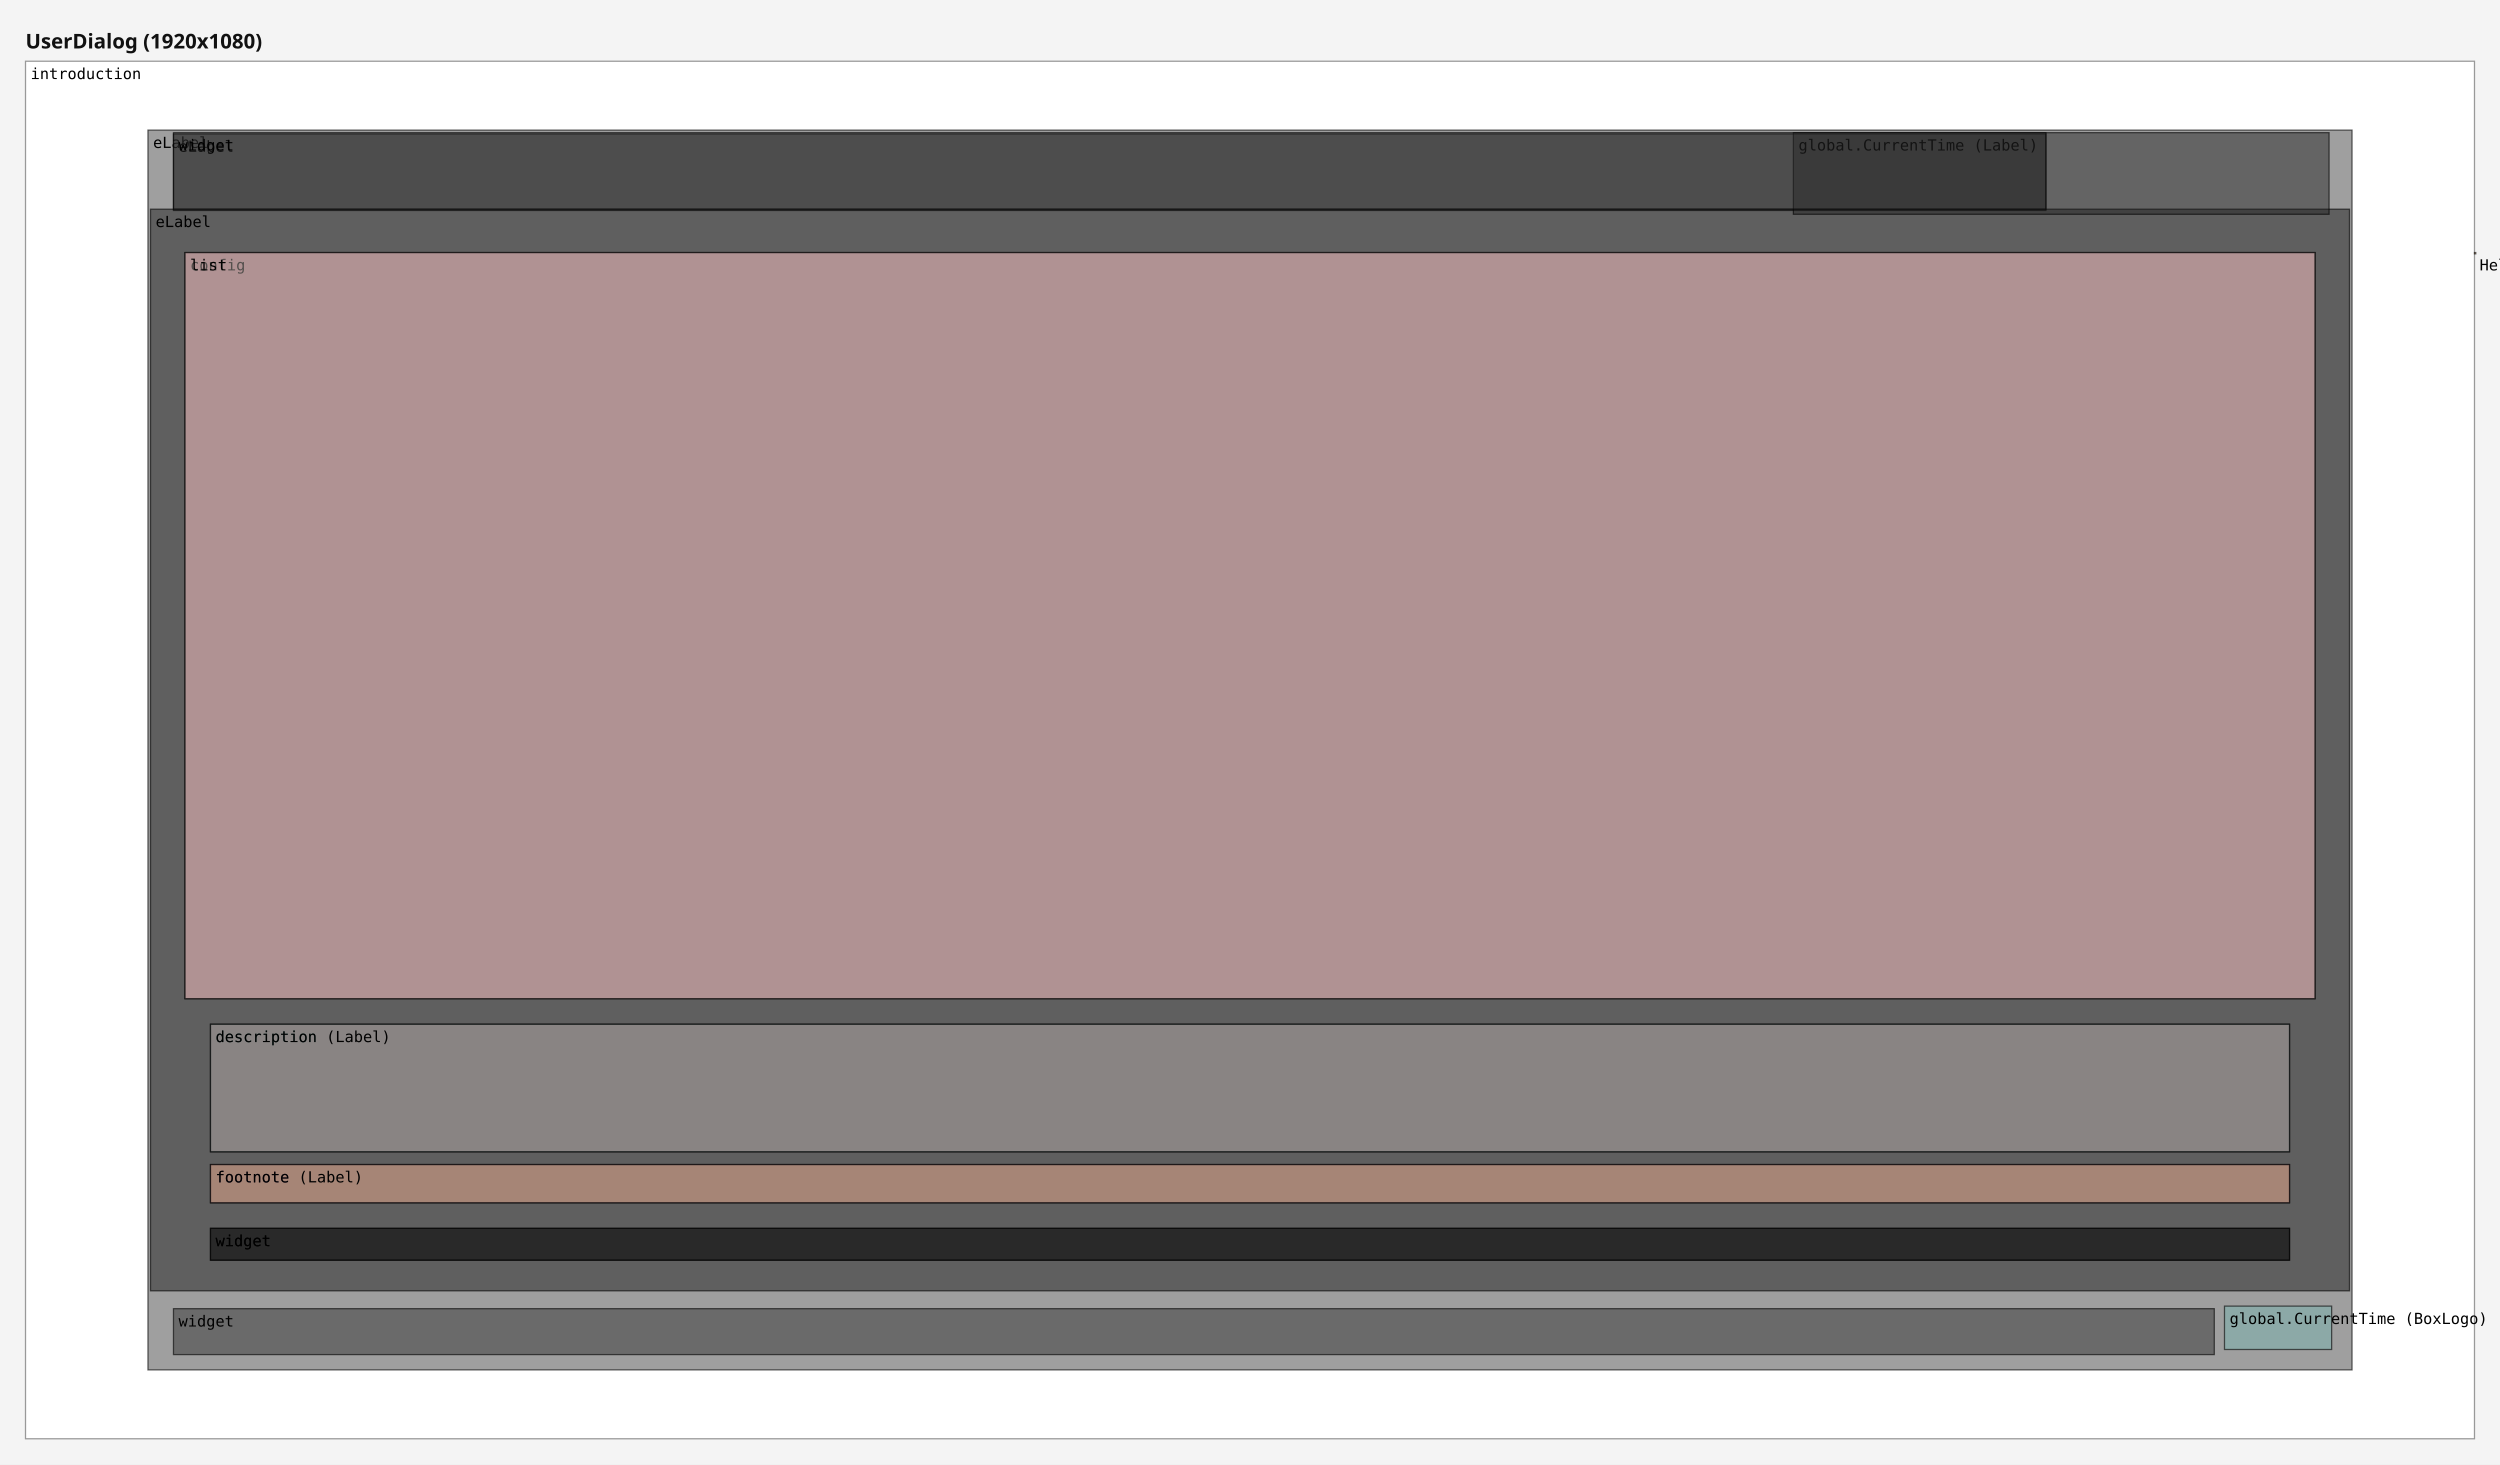
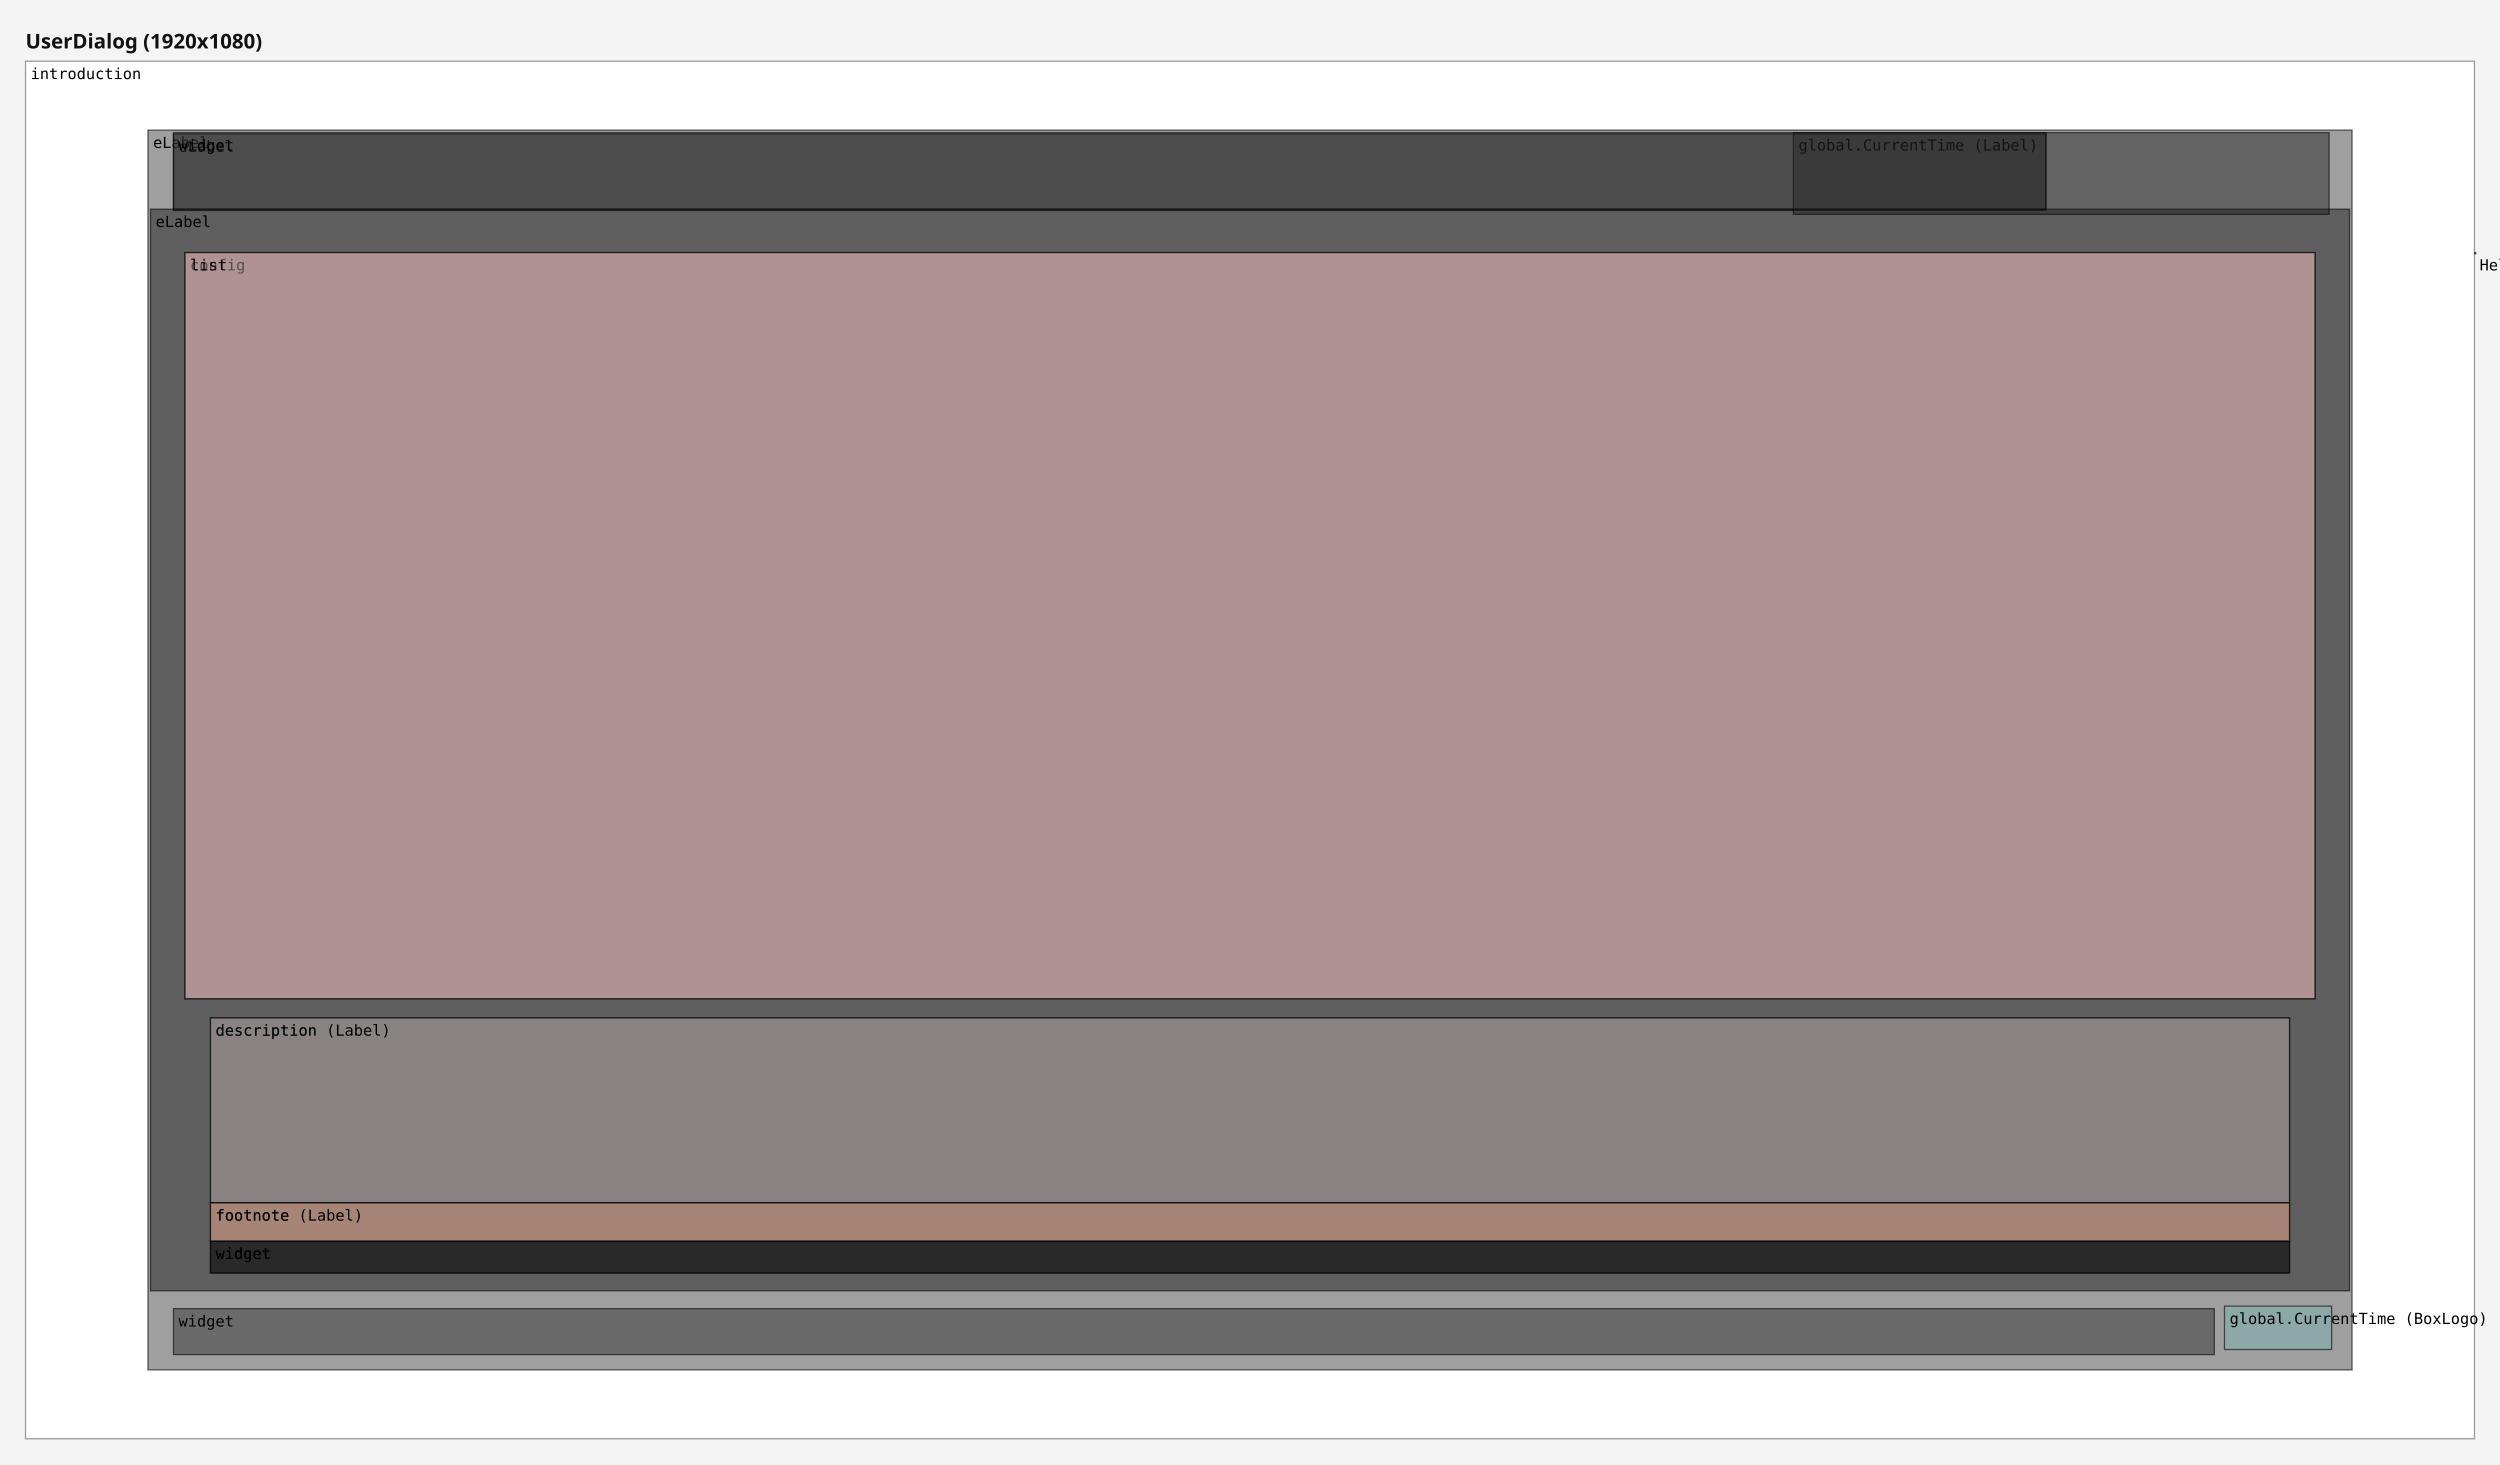
<svg xmlns="http://www.w3.org/2000/svg" width="1960" height="1148" viewBox="0 0 1960 1148">
  <rect x="0" y="0" width="1960" height="1148" fill="#f4f4f4" />
  <text x="20" y="38" font-family="sans-serif" font-size="16" font-weight="bold" fill="#111111">UserDialog (1920x1080)</text>
  <g data-screen="0" transform="translate(20,48)">
    <rect x="0" y="0" width="1920" height="1080" fill="#ffffff" stroke="#999999" stroke-width="1" />
    <g>
      <rect data-ref="0:0" x="96" y="54" width="1728" height="972" fill="#2c2c2c" fill-opacity="0.45" stroke="#000000" stroke-opacity="0.6" stroke-width="1" />
      <text x="100" y="68" font-family="monospace" font-size="12" fill="#000000">eLabel</text>
    </g>
    <g>
      <rect data-ref="0:1" x="98" y="116" width="1724" height="848" fill="#121212" fill-opacity="0.45" stroke="#000000" stroke-opacity="0.6" stroke-width="1" />
      <text x="102" y="130" font-family="monospace" font-size="12" fill="#000000">eLabel</text>
    </g>
    <g>
      <rect data-ref="0:3" x="1724" y="976" width="84" height="34" fill="#76b7b2" fill-opacity="0.45" stroke="#000000" stroke-opacity="0.6" stroke-width="1" />
      <text x="1728" y="990" font-family="monospace" font-size="12" fill="#000000">global.CurrentTime (BoxLogo)</text>
    </g>
    <g>
      <rect data-ref="0:7" x="125" y="150" width="1670" height="585" fill="#ff9da7" fill-opacity="0.45" stroke="#000000" stroke-opacity="0.6" stroke-width="1" />
      <text x="129" y="164" font-family="monospace" font-size="12" fill="#000000">config</text>
    </g>
    <g>
-       <rect data-ref="0:8" x="145" y="915" width="1630" height="25" fill="#121212" fill-opacity="0.45" stroke="#000000" stroke-opacity="0.6" stroke-width="1" />
-       <text x="149" y="929" font-family="monospace" font-size="12" fill="#000000">widget</text>
+       <rect data-ref="0:8" x="145" y="925" width="1630" height="25" fill="#121212" fill-opacity="0.45" stroke="#000000" stroke-opacity="0.6" stroke-width="1" />
+       <text x="149" y="939" font-family="monospace" font-size="12" fill="#000000">widget</text>
    </g>
    <g>
      <rect data-ref="0:9" x="125" y="150" width="1670" height="585" fill="#bab0ac" fill-opacity="0.45" stroke="#000000" stroke-opacity="0.6" stroke-width="1" />
      <text x="129" y="164" font-family="monospace" font-size="12" fill="#000000">list</text>
    </g>
    <g>
-       <rect data-ref="0:10" x="145" y="915" width="1630" height="25" fill="#121212" fill-opacity="0.45" stroke="#000000" stroke-opacity="0.6" stroke-width="1" />
-       <text x="149" y="929" font-family="monospace" font-size="12" fill="#000000">widget</text>
+       <rect data-ref="0:10" x="145" y="925" width="1630" height="25" fill="#121212" fill-opacity="0.45" stroke="#000000" stroke-opacity="0.6" stroke-width="1" />
+       <text x="149" y="939" font-family="monospace" font-size="12" fill="#000000">widget</text>
    </g>
    <g>
-       <rect data-ref="0:12" x="145" y="755" width="1630" height="100" fill="#e15759" fill-opacity="0.45" stroke="#000000" stroke-opacity="0.6" stroke-width="1" />
-       <text x="149" y="769" font-family="monospace" font-size="12" fill="#000000">description</text>
+       <rect data-ref="0:12" x="145" y="750" width="1630" height="145" fill="#e15759" fill-opacity="0.45" stroke="#000000" stroke-opacity="0.6" stroke-width="1" />
+       <text x="149" y="764" font-family="monospace" font-size="12" fill="#000000">description</text>
    </g>
    <g>
-       <rect data-ref="0:13" x="145" y="755" width="1630" height="100" fill="#76b7b2" fill-opacity="0.45" stroke="#000000" stroke-opacity="0.6" stroke-width="1" />
-       <text x="149" y="769" font-family="monospace" font-size="12" fill="#000000">description (Label)</text>
+       <rect data-ref="0:13" x="145" y="750" width="1630" height="145" fill="#76b7b2" fill-opacity="0.45" stroke="#000000" stroke-opacity="0.6" stroke-width="1" />
+       <text x="149" y="764" font-family="monospace" font-size="12" fill="#000000">description (Label)</text>
    </g>
    <g>
      <rect data-ref="0:14" x="0" y="0" width="0" height="0" fill="#59a14f" fill-opacity="0.45" stroke="#000000" stroke-opacity="0.6" stroke-width="1" />
      <text x="4" y="14" font-family="monospace" font-size="12" fill="#000000">introduction</text>
    </g>
    <g>
      <rect data-ref="0:11" x="1920" y="150" width="1" height="1" fill="#f28e2b" fill-opacity="0.45" stroke="#000000" stroke-opacity="0.6" stroke-width="1" />
      <text x="1924" y="164" font-family="monospace" font-size="12" fill="#000000">HelpWindow</text>
    </g>
    <g>
-       <rect data-ref="0:15" x="145" y="865" width="1630" height="30" fill="#edc948" fill-opacity="0.45" stroke="#000000" stroke-opacity="0.6" stroke-width="1" />
-       <text x="149" y="879" font-family="monospace" font-size="12" fill="#000000">footnote</text>
+       <rect data-ref="0:15" x="145" y="895" width="1630" height="30" fill="#edc948" fill-opacity="0.45" stroke="#000000" stroke-opacity="0.6" stroke-width="1" />
+       <text x="149" y="909" font-family="monospace" font-size="12" fill="#000000">footnote</text>
    </g>
    <g>
      <rect data-ref="0:2" x="116" y="978" width="1600" height="36" fill="#2c2c2c" fill-opacity="0.45" stroke="#000000" stroke-opacity="0.6" stroke-width="1" />
      <text x="120" y="992" font-family="monospace" font-size="12" fill="#000000">widget</text>
    </g>
    <g>
      <rect data-ref="0:5" x="116" y="57" width="1468" height="60" fill="#2c2c2c" fill-opacity="0.45" stroke="#000000" stroke-opacity="0.6" stroke-width="1" />
      <text x="120" y="71" font-family="monospace" font-size="12" fill="#000000">eLabel</text>
    </g>
    <g>
      <rect data-ref="0:4" x="1386" y="56" width="420" height="64" fill="#1d1d1d" fill-opacity="0.45" stroke="#000000" stroke-opacity="0.6" stroke-width="1" />
      <text x="1390" y="70" font-family="monospace" font-size="12" fill="#000000">global.CurrentTime (Label)</text>
    </g>
    <g>
      <rect data-ref="0:6" x="116" y="56" width="1468" height="60" fill="#2c2c2c" fill-opacity="0.45" stroke="#000000" stroke-opacity="0.6" stroke-width="1" />
      <text x="120" y="70" font-family="monospace" font-size="12" fill="#000000">widget</text>
    </g>
    <g>
-       <rect data-ref="0:16" x="145" y="865" width="1630" height="30" fill="#b07aa1" fill-opacity="0.45" stroke="#000000" stroke-opacity="0.6" stroke-width="1" />
-       <text x="149" y="879" font-family="monospace" font-size="12" fill="#000000">footnote (Label)</text>
+       <rect data-ref="0:16" x="145" y="895" width="1630" height="30" fill="#b07aa1" fill-opacity="0.45" stroke="#000000" stroke-opacity="0.6" stroke-width="1" />
+       <text x="149" y="909" font-family="monospace" font-size="12" fill="#000000">footnote (Label)</text>
    </g>
  </g>
</svg>
